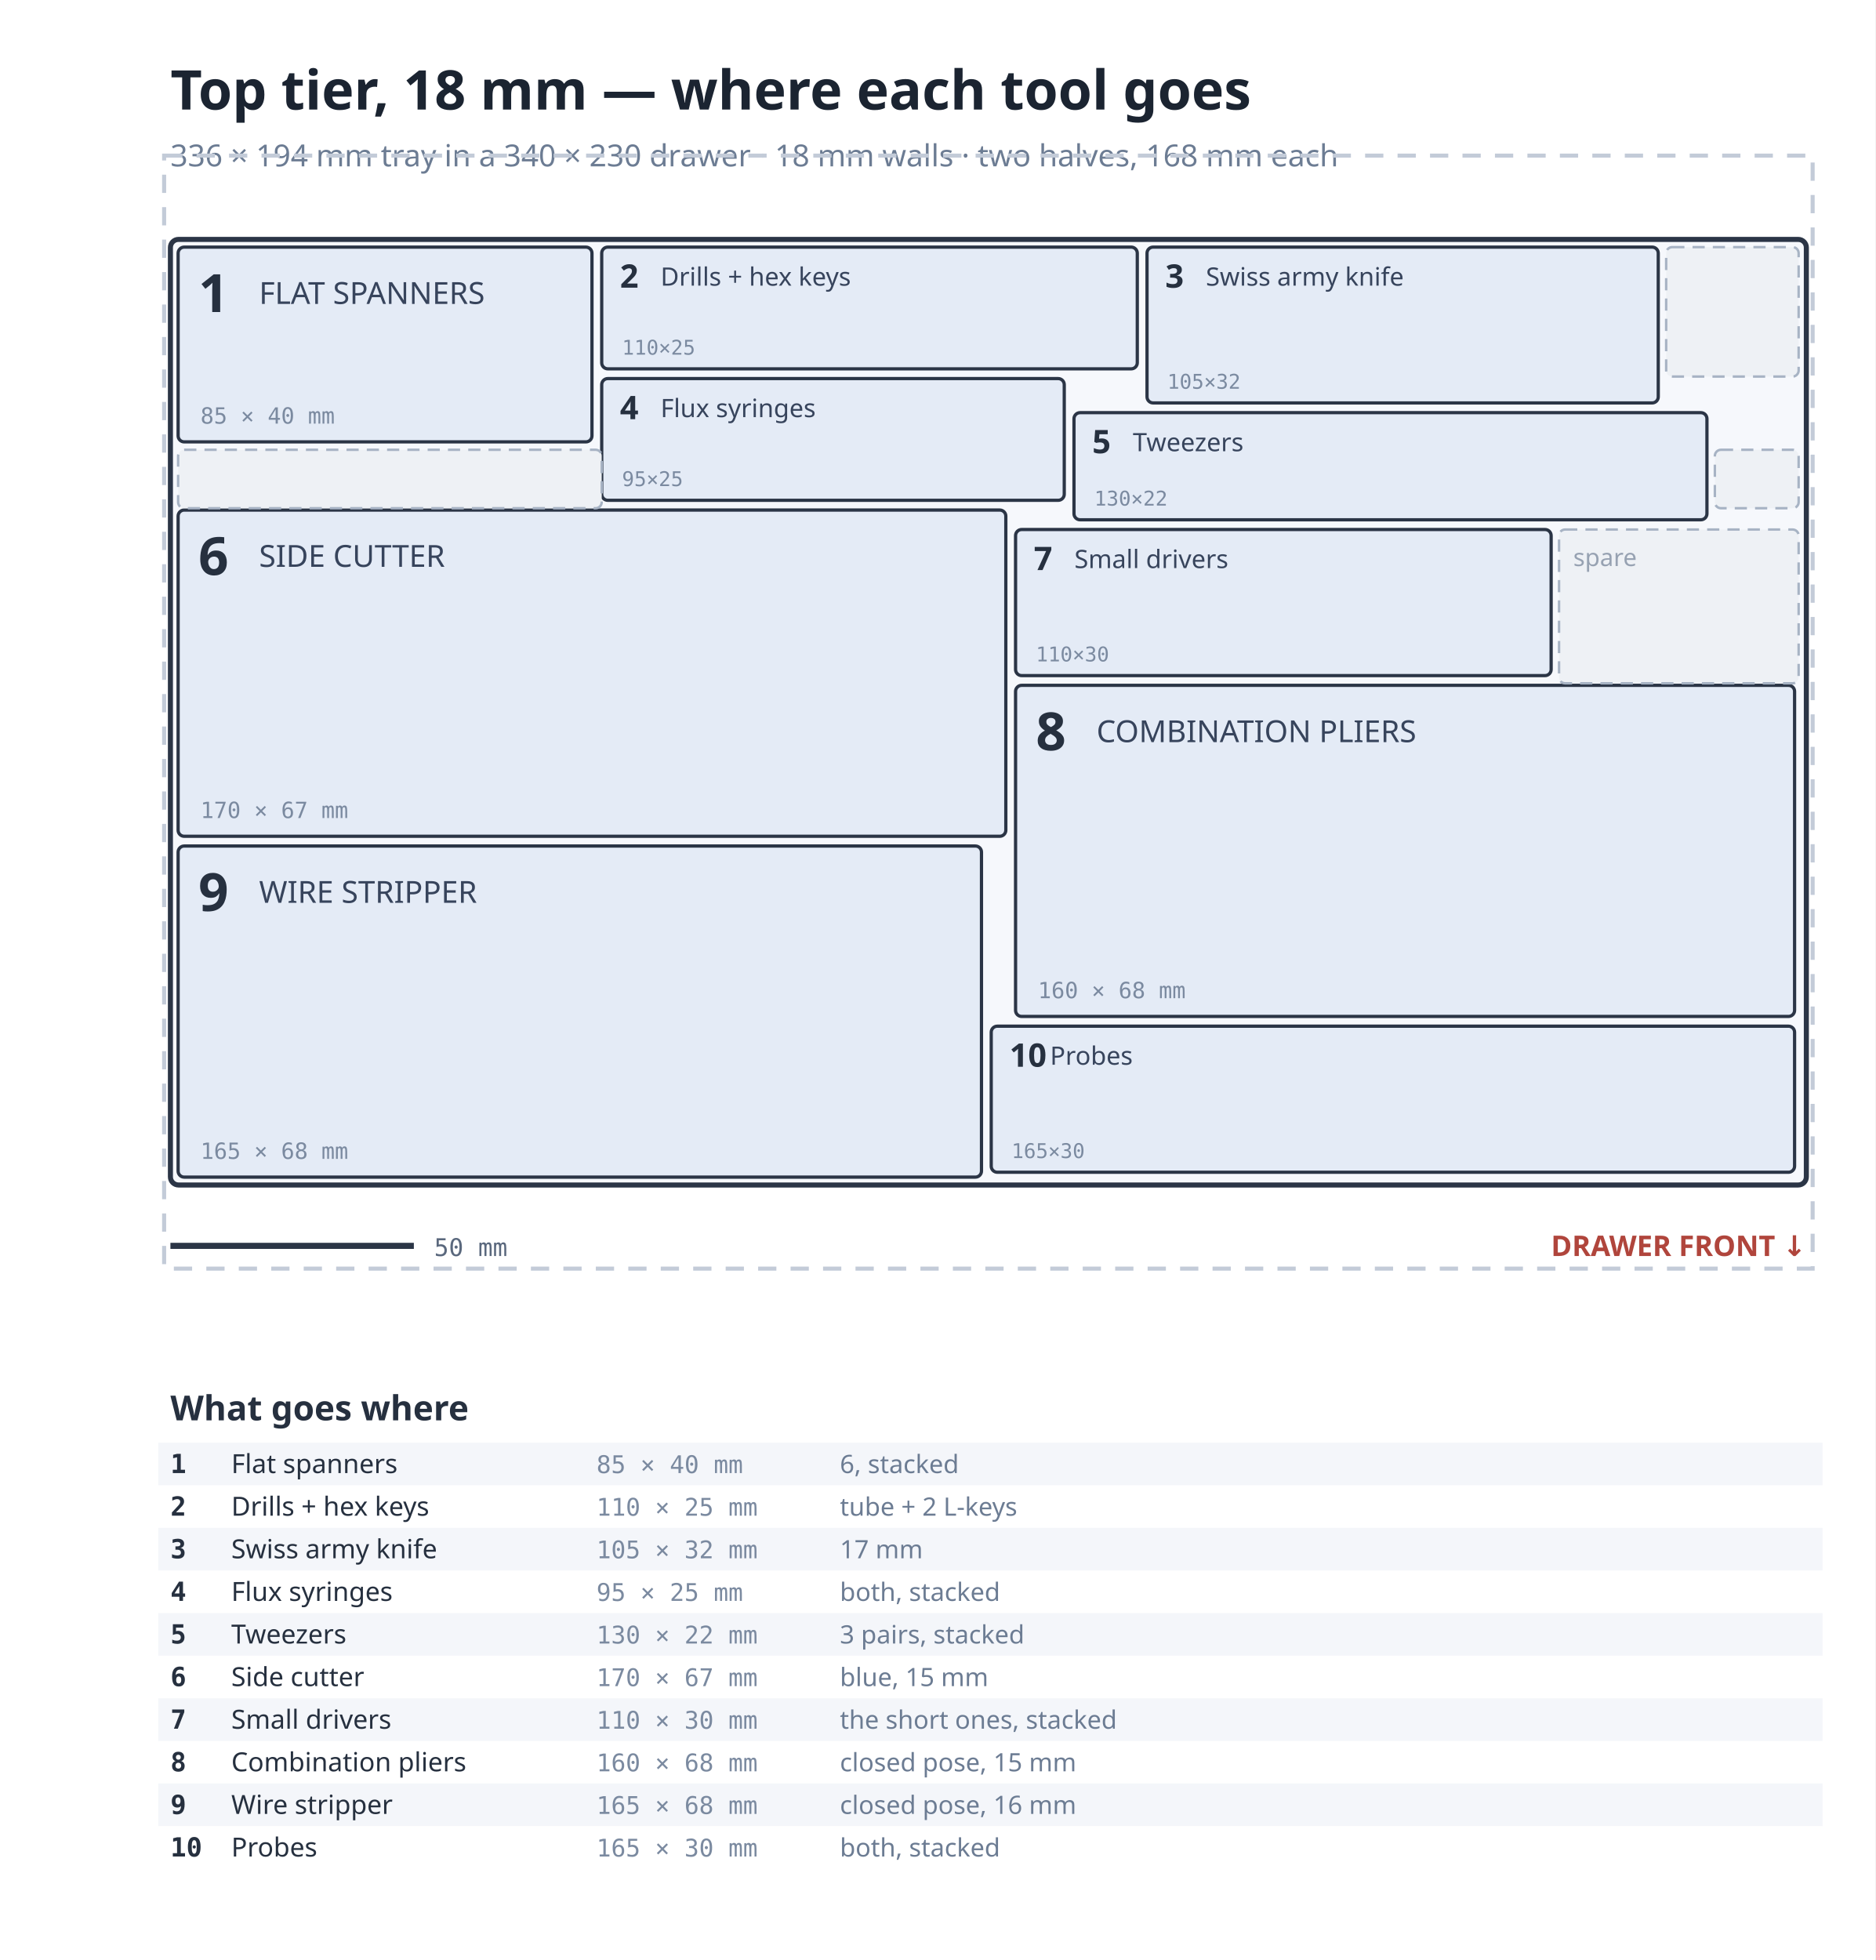
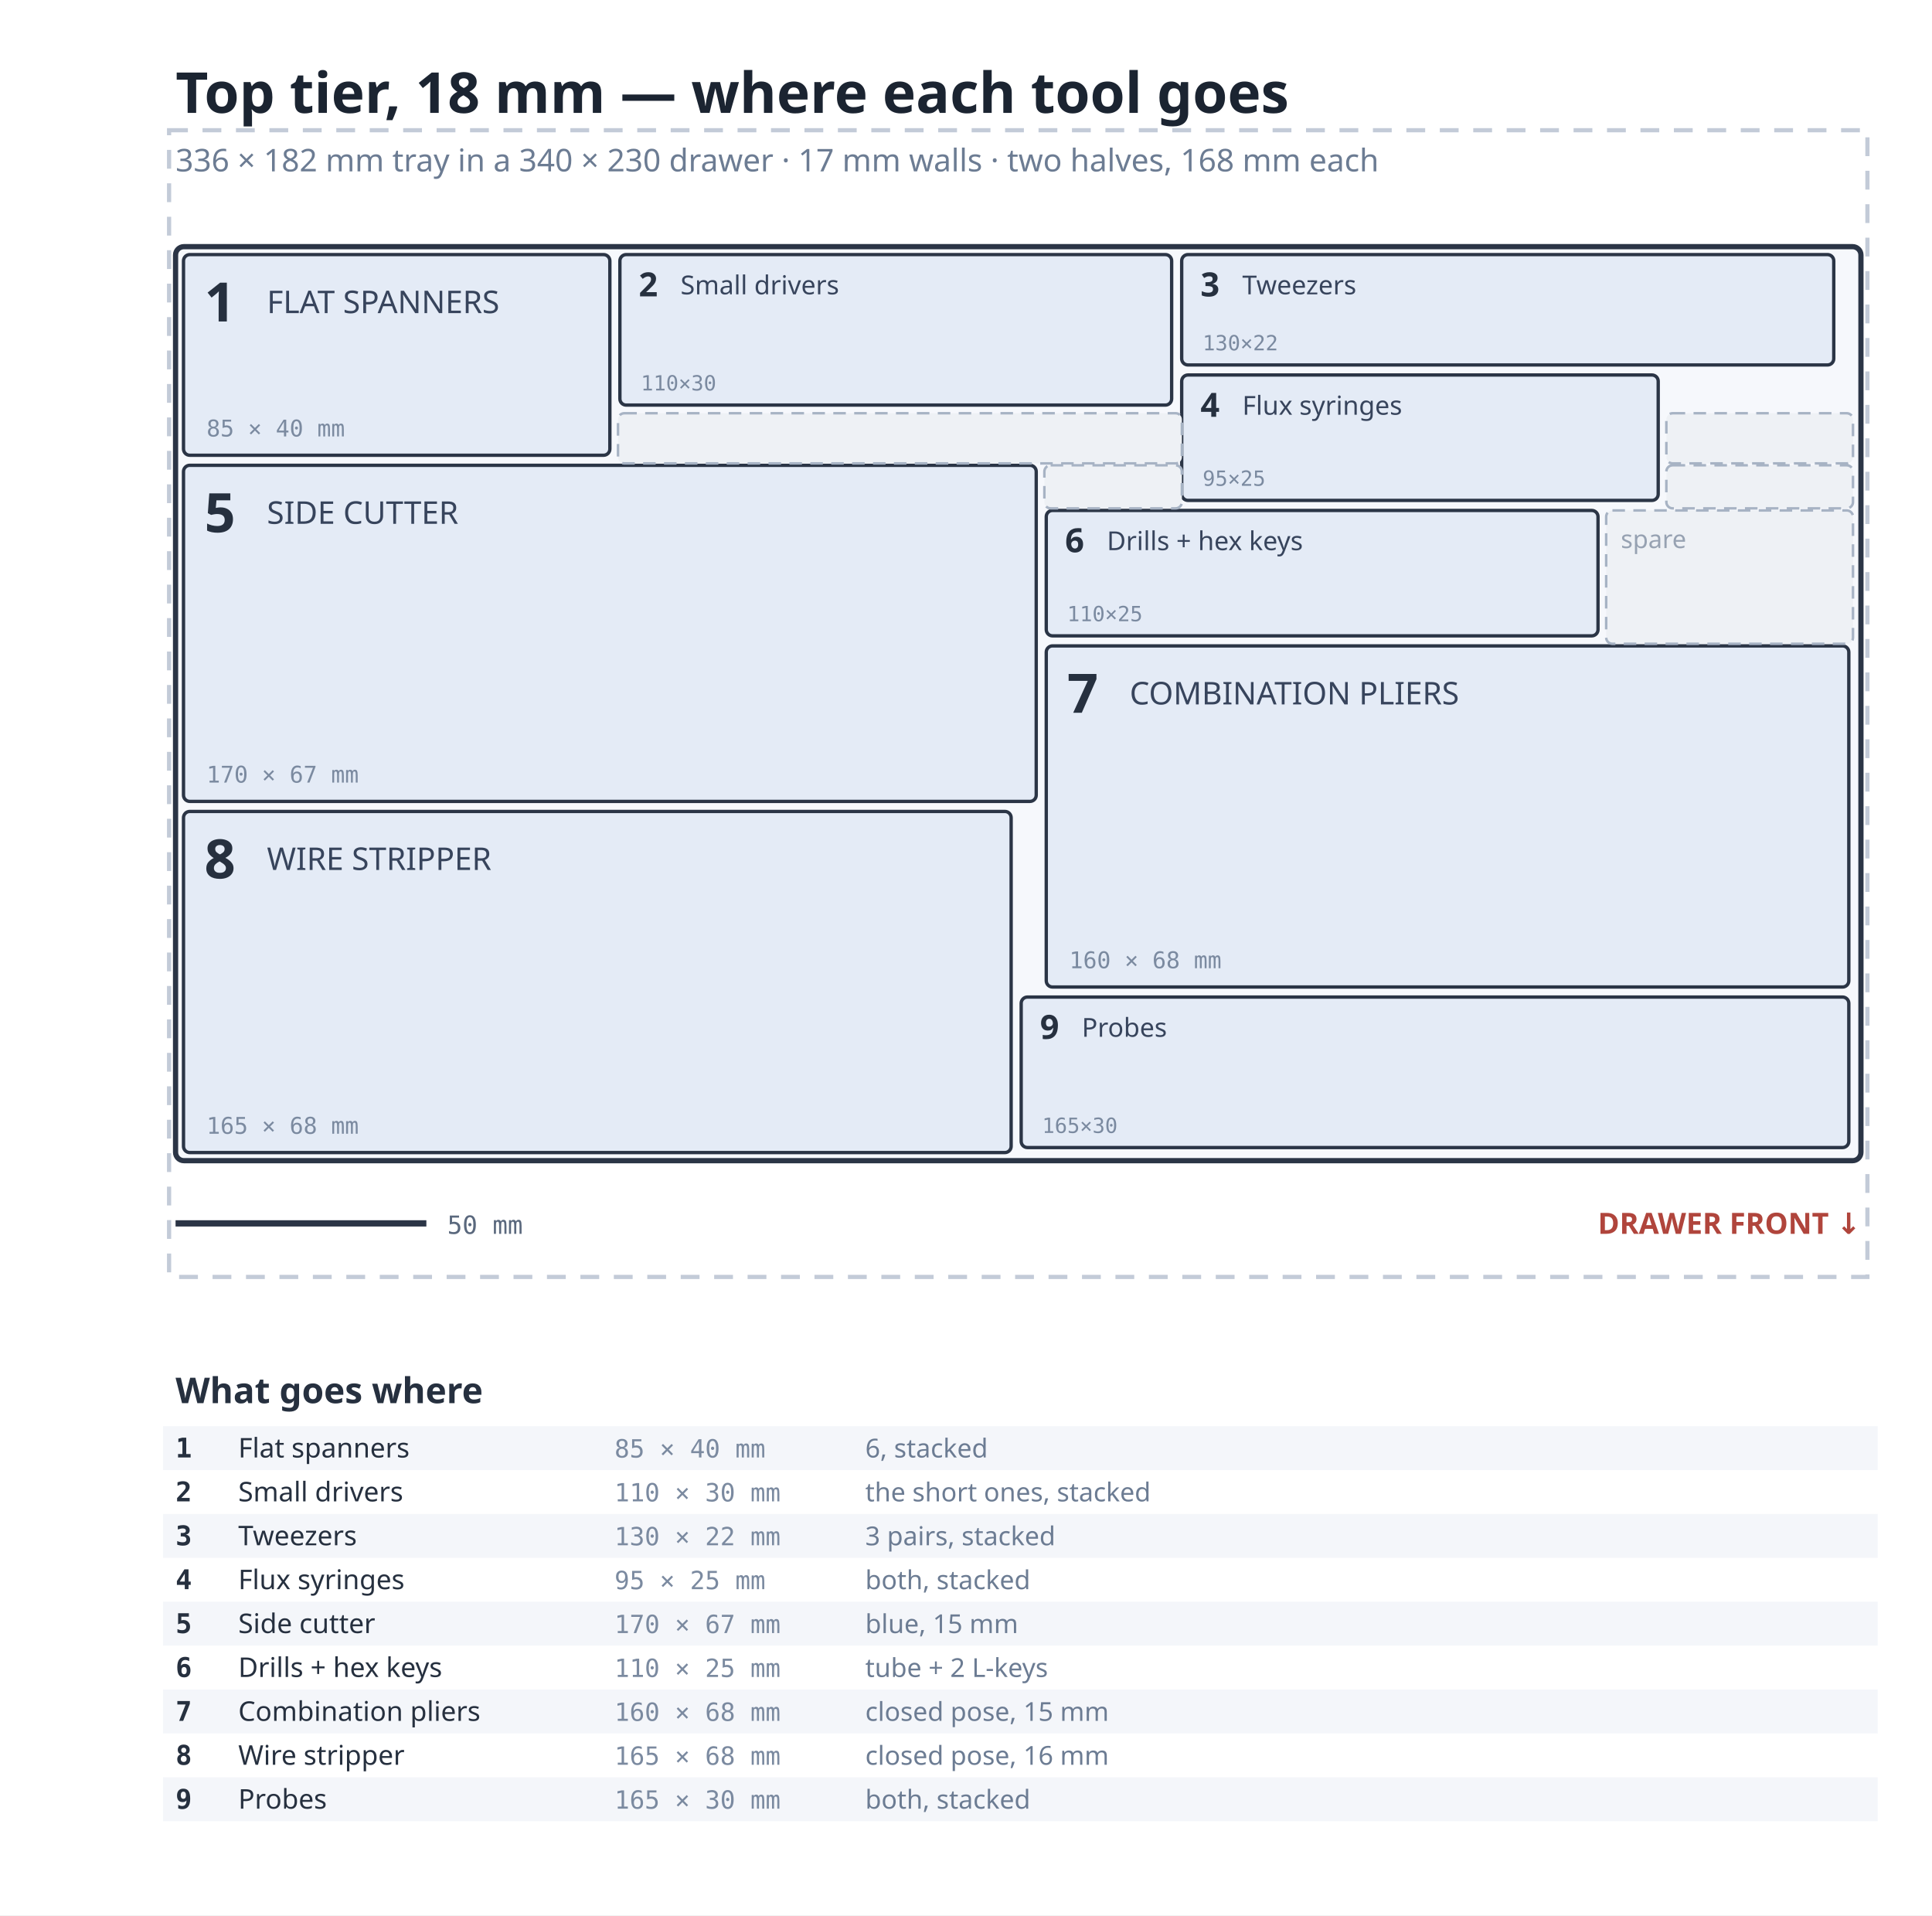
- <svg xmlns="http://www.w3.org/2000/svg" width="924.4" height="966.08" viewBox="0 0 924.4 966.08">
+ <svg xmlns="http://www.w3.org/2000/svg" width="924.4" height="916.28" viewBox="0 0 924.4 916.28">
  <rect width="100%" height="100%" fill="#ffffff" />
  <text x="84" y="54" font-family="ui-sans-serif,system-ui,sans-serif" font-size="27" font-weight="700" fill="#1b2431">Top tier, 18 mm — where each tool goes</text>
-   <text x="84" y="82" font-family="ui-sans-serif,system-ui,sans-serif" font-size="15" fill="#6c7c93">336 × 194 mm tray in a 340 × 230 drawer · 18 mm walls · two halves, 168 mm each</text>
-   <rect x="80.9" y="76.7" width="812.6" height="548.6" fill="none" stroke="#c3cbd8" stroke-width="2" stroke-dasharray="9 7" />
-   <rect x="84" y="118" width="806.4" height="466.08" fill="#f6f8fc" stroke="#2b3546" stroke-width="2.5" rx="4" />
+   <text x="84" y="82" font-family="ui-sans-serif,system-ui,sans-serif" font-size="15" fill="#6c7c93">336 × 182 mm tray in a 340 × 230 drawer · 17 mm walls · two halves, 168 mm each</text>
+   <rect x="80.9" y="62.3" width="812.6" height="548.6" fill="none" stroke="#c3cbd8" stroke-width="2" stroke-dasharray="9 7" />
+   <rect x="84" y="118" width="806.4" height="437.28" fill="#f6f8fc" stroke="#2b3546" stroke-width="2.5" rx="4" />
  <rect x="87.8" y="121.8" width="204" height="96" fill="#e4ebf6" stroke="#2b3546" stroke-width="1.6" rx="3" />
  <text x="97.8" y="153.8" font-family="ui-sans-serif,system-ui,sans-serif" font-size="26" font-weight="700" fill="#26303f">1</text>
  <text x="127.7" y="149.8" font-family="ui-sans-serif,system-ui,sans-serif" font-size="15" fill="#37445c">FLAT SPANNERS</text>
  <text x="98.8" y="208.8" font-family="ui-monospace,Menlo,monospace" font-size="11" fill="#7b8aa0">85 × 40 mm</text>
-   <rect x="296.6" y="121.8" width="264" height="60" fill="#e4ebf6" stroke="#2b3546" stroke-width="1.6" rx="3" />
+   <rect x="296.6" y="121.8" width="264" height="72" fill="#e4ebf6" stroke="#2b3546" stroke-width="1.6" rx="3" />
  <text x="305.6" y="141.8" font-family="ui-sans-serif,system-ui,sans-serif" font-size="16" font-weight="700" fill="#26303f">2</text>
-   <text x="325.6" y="140.8" font-family="ui-sans-serif,system-ui,sans-serif" font-size="12.5" fill="#37445c">Drills + hex keys</text>
-   <text x="306.6" y="174.8" font-family="ui-monospace,Menlo,monospace" font-size="10" fill="#7b8aa0">110×25</text>
-   <rect x="565.4" y="121.8" width="252" height="76.8" fill="#e4ebf6" stroke="#2b3546" stroke-width="1.6" rx="3" />
+   <text x="325.6" y="140.8" font-family="ui-sans-serif,system-ui,sans-serif" font-size="12.5" fill="#37445c">Small drivers</text>
+   <text x="306.6" y="186.8" font-family="ui-monospace,Menlo,monospace" font-size="10" fill="#7b8aa0">110×30</text>
+   <rect x="565.4" y="121.8" width="312" height="52.8" fill="#e4ebf6" stroke="#2b3546" stroke-width="1.6" rx="3" />
  <text x="574.4" y="141.8" font-family="ui-sans-serif,system-ui,sans-serif" font-size="16" font-weight="700" fill="#26303f">3</text>
-   <text x="594.4" y="140.8" font-family="ui-sans-serif,system-ui,sans-serif" font-size="12.5" fill="#37445c">Swiss army knife</text>
-   <text x="575.4" y="191.6" font-family="ui-monospace,Menlo,monospace" font-size="10" fill="#7b8aa0">105×32</text>
-   <rect x="296.6" y="186.6" width="228" height="60" fill="#e4ebf6" stroke="#2b3546" stroke-width="1.6" rx="3" />
-   <text x="305.6" y="206.6" font-family="ui-sans-serif,system-ui,sans-serif" font-size="16" font-weight="700" fill="#26303f">4</text>
-   <text x="325.6" y="205.6" font-family="ui-sans-serif,system-ui,sans-serif" font-size="12.5" fill="#37445c">Flux syringes</text>
-   <text x="306.6" y="239.6" font-family="ui-monospace,Menlo,monospace" font-size="10" fill="#7b8aa0">95×25</text>
-   <rect x="529.4" y="203.4" width="312" height="52.8" fill="#e4ebf6" stroke="#2b3546" stroke-width="1.6" rx="3" />
-   <text x="538.4" y="223.4" font-family="ui-sans-serif,system-ui,sans-serif" font-size="16" font-weight="700" fill="#26303f">5</text>
-   <text x="558.4" y="222.4" font-family="ui-sans-serif,system-ui,sans-serif" font-size="12.5" fill="#37445c">Tweezers</text>
-   <text x="539.4" y="249.2" font-family="ui-monospace,Menlo,monospace" font-size="10" fill="#7b8aa0">130×22</text>
-   <rect x="87.8" y="251.4" width="408" height="160.8" fill="#e4ebf6" stroke="#2b3546" stroke-width="1.6" rx="3" />
-   <text x="97.8" y="283.4" font-family="ui-sans-serif,system-ui,sans-serif" font-size="26" font-weight="700" fill="#26303f">6</text>
-   <text x="127.7" y="279.4" font-family="ui-sans-serif,system-ui,sans-serif" font-size="15" fill="#37445c">SIDE CUTTER</text>
-   <text x="98.8" y="403.2" font-family="ui-monospace,Menlo,monospace" font-size="11" fill="#7b8aa0">170 × 67 mm</text>
-   <rect x="500.6" y="261" width="264" height="72" fill="#e4ebf6" stroke="#2b3546" stroke-width="1.6" rx="3" />
-   <text x="509.6" y="281" font-family="ui-sans-serif,system-ui,sans-serif" font-size="16" font-weight="700" fill="#26303f">7</text>
-   <text x="529.6" y="280" font-family="ui-sans-serif,system-ui,sans-serif" font-size="12.5" fill="#37445c">Small drivers</text>
-   <text x="510.6" y="326" font-family="ui-monospace,Menlo,monospace" font-size="10" fill="#7b8aa0">110×30</text>
-   <rect x="500.6" y="337.8" width="384" height="163.2" fill="#e4ebf6" stroke="#2b3546" stroke-width="1.6" rx="3" />
-   <text x="510.6" y="369.8" font-family="ui-sans-serif,system-ui,sans-serif" font-size="26" font-weight="700" fill="#26303f">8</text>
-   <text x="540.5" y="365.8" font-family="ui-sans-serif,system-ui,sans-serif" font-size="15" fill="#37445c">COMBINATION PLIERS</text>
-   <text x="511.6" y="492" font-family="ui-monospace,Menlo,monospace" font-size="11" fill="#7b8aa0">160 × 68 mm</text>
-   <rect x="87.8" y="417" width="396" height="163.2" fill="#e4ebf6" stroke="#2b3546" stroke-width="1.6" rx="3" />
-   <text x="97.8" y="449" font-family="ui-sans-serif,system-ui,sans-serif" font-size="26" font-weight="700" fill="#26303f">9</text>
-   <text x="127.7" y="445" font-family="ui-sans-serif,system-ui,sans-serif" font-size="15" fill="#37445c">WIRE STRIPPER</text>
-   <text x="98.8" y="571.2" font-family="ui-monospace,Menlo,monospace" font-size="11" fill="#7b8aa0">165 × 68 mm</text>
-   <rect x="488.6" y="505.8" width="396" height="72" fill="#e4ebf6" stroke="#2b3546" stroke-width="1.6" rx="3" />
-   <text x="497.6" y="525.8" font-family="ui-sans-serif,system-ui,sans-serif" font-size="16" font-weight="700" fill="#26303f">10</text>
-   <text x="517.6" y="524.8" font-family="ui-sans-serif,system-ui,sans-serif" font-size="12.5" fill="#37445c">Probes</text>
-   <text x="498.6" y="570.8" font-family="ui-monospace,Menlo,monospace" font-size="10" fill="#7b8aa0">165×30</text>
-   <rect x="821.3" y="121.8" width="65.3" height="63.8" fill="#eef1f5" stroke="#a7b3c4" stroke-width="1.2" stroke-dasharray="6 4" rx="3" />
-   <rect x="87.8" y="221.7" width="208.8" height="28.8" fill="#eef1f5" stroke="#a7b3c4" stroke-width="1.2" stroke-dasharray="6 4" rx="3" />
-   <rect x="845.3" y="221.7" width="41.3" height="28.8" fill="#eef1f5" stroke="#a7b3c4" stroke-width="1.2" stroke-dasharray="6 4" rx="3" />
-   <rect x="768.5" y="261" width="118.1" height="75.8" fill="#eef1f5" stroke="#a7b3c4" stroke-width="1.2" stroke-dasharray="6 4" rx="3" />
-   <text x="775.5" y="279" font-family="ui-sans-serif,system-ui,sans-serif" font-size="12" fill="#97a2b2">spare</text>
-   <line x1="84" y1="614.08" x2="204" y2="614.08" stroke="#2b3546" stroke-width="3" />
-   <text x="214" y="619.08" font-family="ui-monospace,Menlo,monospace" font-size="12" fill="#5a687d">50 mm</text>
-   <text x="890.4" y="619.08" font-family="ui-sans-serif,system-ui,sans-serif" font-size="14" font-weight="700" text-anchor="end" fill="#b0453c">DRAWER FRONT ↓</text>
-   <text x="84" y="700.08" font-family="ui-sans-serif,system-ui,sans-serif" font-size="17" font-weight="700" fill="#26303f">What goes where</text>
-   <rect x="78" y="711.08" width="820.4" height="21" fill="#f4f6fa" />
-   <text x="84" y="726.08" font-family="ui-monospace,Menlo,monospace" font-size="13" font-weight="700" fill="#26303f">1</text>
-   <text x="114" y="726.08" font-family="ui-sans-serif,system-ui,sans-serif" font-size="13" fill="#26303f">Flat spanners</text>
-   <text x="294" y="726.08" font-family="ui-monospace,Menlo,monospace" font-size="12" fill="#7b8aa0">85 × 40 mm</text>
-   <text x="414" y="726.08" font-family="ui-sans-serif,system-ui,sans-serif" font-size="12.5" fill="#6c7c93">6, stacked</text>
-   <text x="84" y="747.08" font-family="ui-monospace,Menlo,monospace" font-size="13" font-weight="700" fill="#26303f">2</text>
-   <text x="114" y="747.08" font-family="ui-sans-serif,system-ui,sans-serif" font-size="13" fill="#26303f">Drills + hex keys</text>
-   <text x="294" y="747.08" font-family="ui-monospace,Menlo,monospace" font-size="12" fill="#7b8aa0">110 × 25 mm</text>
-   <text x="414" y="747.08" font-family="ui-sans-serif,system-ui,sans-serif" font-size="12.5" fill="#6c7c93">tube + 2 L-keys</text>
-   <rect x="78" y="753.08" width="820.4" height="21" fill="#f4f6fa" />
-   <text x="84" y="768.08" font-family="ui-monospace,Menlo,monospace" font-size="13" font-weight="700" fill="#26303f">3</text>
-   <text x="114" y="768.08" font-family="ui-sans-serif,system-ui,sans-serif" font-size="13" fill="#26303f">Swiss army knife</text>
-   <text x="294" y="768.08" font-family="ui-monospace,Menlo,monospace" font-size="12" fill="#7b8aa0">105 × 32 mm</text>
-   <text x="414" y="768.08" font-family="ui-sans-serif,system-ui,sans-serif" font-size="12.5" fill="#6c7c93">17 mm</text>
-   <text x="84" y="789.08" font-family="ui-monospace,Menlo,monospace" font-size="13" font-weight="700" fill="#26303f">4</text>
-   <text x="114" y="789.08" font-family="ui-sans-serif,system-ui,sans-serif" font-size="13" fill="#26303f">Flux syringes</text>
-   <text x="294" y="789.08" font-family="ui-monospace,Menlo,monospace" font-size="12" fill="#7b8aa0">95 × 25 mm</text>
-   <text x="414" y="789.08" font-family="ui-sans-serif,system-ui,sans-serif" font-size="12.5" fill="#6c7c93">both, stacked</text>
-   <rect x="78" y="795.08" width="820.4" height="21" fill="#f4f6fa" />
-   <text x="84" y="810.08" font-family="ui-monospace,Menlo,monospace" font-size="13" font-weight="700" fill="#26303f">5</text>
-   <text x="114" y="810.08" font-family="ui-sans-serif,system-ui,sans-serif" font-size="13" fill="#26303f">Tweezers</text>
-   <text x="294" y="810.08" font-family="ui-monospace,Menlo,monospace" font-size="12" fill="#7b8aa0">130 × 22 mm</text>
-   <text x="414" y="810.08" font-family="ui-sans-serif,system-ui,sans-serif" font-size="12.5" fill="#6c7c93">3 pairs, stacked</text>
-   <text x="84" y="831.08" font-family="ui-monospace,Menlo,monospace" font-size="13" font-weight="700" fill="#26303f">6</text>
-   <text x="114" y="831.08" font-family="ui-sans-serif,system-ui,sans-serif" font-size="13" fill="#26303f">Side cutter</text>
-   <text x="294" y="831.08" font-family="ui-monospace,Menlo,monospace" font-size="12" fill="#7b8aa0">170 × 67 mm</text>
-   <text x="414" y="831.08" font-family="ui-sans-serif,system-ui,sans-serif" font-size="12.5" fill="#6c7c93">blue, 15 mm</text>
-   <rect x="78" y="837.08" width="820.4" height="21" fill="#f4f6fa" />
-   <text x="84" y="852.08" font-family="ui-monospace,Menlo,monospace" font-size="13" font-weight="700" fill="#26303f">7</text>
-   <text x="114" y="852.08" font-family="ui-sans-serif,system-ui,sans-serif" font-size="13" fill="#26303f">Small drivers</text>
-   <text x="294" y="852.08" font-family="ui-monospace,Menlo,monospace" font-size="12" fill="#7b8aa0">110 × 30 mm</text>
-   <text x="414" y="852.08" font-family="ui-sans-serif,system-ui,sans-serif" font-size="12.5" fill="#6c7c93">the short ones, stacked</text>
-   <text x="84" y="873.08" font-family="ui-monospace,Menlo,monospace" font-size="13" font-weight="700" fill="#26303f">8</text>
-   <text x="114" y="873.08" font-family="ui-sans-serif,system-ui,sans-serif" font-size="13" fill="#26303f">Combination pliers</text>
-   <text x="294" y="873.08" font-family="ui-monospace,Menlo,monospace" font-size="12" fill="#7b8aa0">160 × 68 mm</text>
-   <text x="414" y="873.08" font-family="ui-sans-serif,system-ui,sans-serif" font-size="12.5" fill="#6c7c93">closed pose, 15 mm</text>
-   <rect x="78" y="879.08" width="820.4" height="21" fill="#f4f6fa" />
-   <text x="84" y="894.08" font-family="ui-monospace,Menlo,monospace" font-size="13" font-weight="700" fill="#26303f">9</text>
-   <text x="114" y="894.08" font-family="ui-sans-serif,system-ui,sans-serif" font-size="13" fill="#26303f">Wire stripper</text>
-   <text x="294" y="894.08" font-family="ui-monospace,Menlo,monospace" font-size="12" fill="#7b8aa0">165 × 68 mm</text>
-   <text x="414" y="894.08" font-family="ui-sans-serif,system-ui,sans-serif" font-size="12.5" fill="#6c7c93">closed pose, 16 mm</text>
-   <text x="84" y="915.08" font-family="ui-monospace,Menlo,monospace" font-size="13" font-weight="700" fill="#26303f">10</text>
-   <text x="114" y="915.08" font-family="ui-sans-serif,system-ui,sans-serif" font-size="13" fill="#26303f">Probes</text>
-   <text x="294" y="915.08" font-family="ui-monospace,Menlo,monospace" font-size="12" fill="#7b8aa0">165 × 30 mm</text>
-   <text x="414" y="915.08" font-family="ui-sans-serif,system-ui,sans-serif" font-size="12.5" fill="#6c7c93">both, stacked</text>
+   <text x="594.4" y="140.8" font-family="ui-sans-serif,system-ui,sans-serif" font-size="12.5" fill="#37445c">Tweezers</text>
+   <text x="575.4" y="167.6" font-family="ui-monospace,Menlo,monospace" font-size="10" fill="#7b8aa0">130×22</text>
+   <rect x="565.4" y="179.4" width="228" height="60" fill="#e4ebf6" stroke="#2b3546" stroke-width="1.6" rx="3" />
+   <text x="574.4" y="199.4" font-family="ui-sans-serif,system-ui,sans-serif" font-size="16" font-weight="700" fill="#26303f">4</text>
+   <text x="594.4" y="198.4" font-family="ui-sans-serif,system-ui,sans-serif" font-size="12.5" fill="#37445c">Flux syringes</text>
+   <text x="575.4" y="232.4" font-family="ui-monospace,Menlo,monospace" font-size="10" fill="#7b8aa0">95×25</text>
+   <rect x="87.8" y="222.6" width="408" height="160.8" fill="#e4ebf6" stroke="#2b3546" stroke-width="1.6" rx="3" />
+   <text x="97.8" y="254.6" font-family="ui-sans-serif,system-ui,sans-serif" font-size="26" font-weight="700" fill="#26303f">5</text>
+   <text x="127.7" y="250.6" font-family="ui-sans-serif,system-ui,sans-serif" font-size="15" fill="#37445c">SIDE CUTTER</text>
+   <text x="98.8" y="374.4" font-family="ui-monospace,Menlo,monospace" font-size="11" fill="#7b8aa0">170 × 67 mm</text>
+   <rect x="500.6" y="244.2" width="264" height="60" fill="#e4ebf6" stroke="#2b3546" stroke-width="1.6" rx="3" />
+   <text x="509.6" y="264.2" font-family="ui-sans-serif,system-ui,sans-serif" font-size="16" font-weight="700" fill="#26303f">6</text>
+   <text x="529.6" y="263.2" font-family="ui-sans-serif,system-ui,sans-serif" font-size="12.5" fill="#37445c">Drills + hex keys</text>
+   <text x="510.6" y="297.2" font-family="ui-monospace,Menlo,monospace" font-size="10" fill="#7b8aa0">110×25</text>
+   <rect x="500.6" y="309" width="384" height="163.2" fill="#e4ebf6" stroke="#2b3546" stroke-width="1.6" rx="3" />
+   <text x="510.6" y="341" font-family="ui-sans-serif,system-ui,sans-serif" font-size="26" font-weight="700" fill="#26303f">7</text>
+   <text x="540.5" y="337" font-family="ui-sans-serif,system-ui,sans-serif" font-size="15" fill="#37445c">COMBINATION PLIERS</text>
+   <text x="511.6" y="463.2" font-family="ui-monospace,Menlo,monospace" font-size="11" fill="#7b8aa0">160 × 68 mm</text>
+   <rect x="87.8" y="388.2" width="396" height="163.2" fill="#e4ebf6" stroke="#2b3546" stroke-width="1.6" rx="3" />
+   <text x="97.8" y="420.2" font-family="ui-sans-serif,system-ui,sans-serif" font-size="26" font-weight="700" fill="#26303f">8</text>
+   <text x="127.7" y="416.2" font-family="ui-sans-serif,system-ui,sans-serif" font-size="15" fill="#37445c">WIRE STRIPPER</text>
+   <text x="98.8" y="542.4" font-family="ui-monospace,Menlo,monospace" font-size="11" fill="#7b8aa0">165 × 68 mm</text>
+   <rect x="488.6" y="477" width="396" height="72" fill="#e4ebf6" stroke="#2b3546" stroke-width="1.6" rx="3" />
+   <text x="497.6" y="497" font-family="ui-sans-serif,system-ui,sans-serif" font-size="16" font-weight="700" fill="#26303f">9</text>
+   <text x="517.6" y="496" font-family="ui-sans-serif,system-ui,sans-serif" font-size="12.5" fill="#37445c">Probes</text>
+   <text x="498.6" y="542" font-family="ui-monospace,Menlo,monospace" font-size="10" fill="#7b8aa0">165×30</text>
+   <rect x="295.7" y="197.7" width="269.8" height="24" fill="#eef1f5" stroke="#a7b3c4" stroke-width="1.2" stroke-dasharray="6 4" rx="3" />
+   <rect x="797.3" y="197.7" width="89.3" height="24" fill="#eef1f5" stroke="#a7b3c4" stroke-width="1.2" stroke-dasharray="6 4" rx="3" />
+   <rect x="499.7" y="222.6" width="65.8" height="20.6" fill="#eef1f5" stroke="#a7b3c4" stroke-width="1.2" stroke-dasharray="6 4" rx="3" />
+   <rect x="797.3" y="222.6" width="89.3" height="20.6" fill="#eef1f5" stroke="#a7b3c4" stroke-width="1.2" stroke-dasharray="6 4" rx="3" />
+   <rect x="768.5" y="244.2" width="118.1" height="63.8" fill="#eef1f5" stroke="#a7b3c4" stroke-width="1.2" stroke-dasharray="6 4" rx="3" />
+   <text x="775.5" y="262.2" font-family="ui-sans-serif,system-ui,sans-serif" font-size="12" fill="#97a2b2">spare</text>
+   <line x1="84" y1="585.28" x2="204" y2="585.28" stroke="#2b3546" stroke-width="3" />
+   <text x="214" y="590.28" font-family="ui-monospace,Menlo,monospace" font-size="12" fill="#5a687d">50 mm</text>
+   <text x="890.4" y="590.28" font-family="ui-sans-serif,system-ui,sans-serif" font-size="14" font-weight="700" text-anchor="end" fill="#b0453c">DRAWER FRONT ↓</text>
+   <text x="84" y="671.28" font-family="ui-sans-serif,system-ui,sans-serif" font-size="17" font-weight="700" fill="#26303f">What goes where</text>
+   <rect x="78" y="682.28" width="820.4" height="21" fill="#f4f6fa" />
+   <text x="84" y="697.28" font-family="ui-monospace,Menlo,monospace" font-size="13" font-weight="700" fill="#26303f">1</text>
+   <text x="114" y="697.28" font-family="ui-sans-serif,system-ui,sans-serif" font-size="13" fill="#26303f">Flat spanners</text>
+   <text x="294" y="697.28" font-family="ui-monospace,Menlo,monospace" font-size="12" fill="#7b8aa0">85 × 40 mm</text>
+   <text x="414" y="697.28" font-family="ui-sans-serif,system-ui,sans-serif" font-size="12.5" fill="#6c7c93">6, stacked</text>
+   <text x="84" y="718.28" font-family="ui-monospace,Menlo,monospace" font-size="13" font-weight="700" fill="#26303f">2</text>
+   <text x="114" y="718.28" font-family="ui-sans-serif,system-ui,sans-serif" font-size="13" fill="#26303f">Small drivers</text>
+   <text x="294" y="718.28" font-family="ui-monospace,Menlo,monospace" font-size="12" fill="#7b8aa0">110 × 30 mm</text>
+   <text x="414" y="718.28" font-family="ui-sans-serif,system-ui,sans-serif" font-size="12.5" fill="#6c7c93">the short ones, stacked</text>
+   <rect x="78" y="724.28" width="820.4" height="21" fill="#f4f6fa" />
+   <text x="84" y="739.28" font-family="ui-monospace,Menlo,monospace" font-size="13" font-weight="700" fill="#26303f">3</text>
+   <text x="114" y="739.28" font-family="ui-sans-serif,system-ui,sans-serif" font-size="13" fill="#26303f">Tweezers</text>
+   <text x="294" y="739.28" font-family="ui-monospace,Menlo,monospace" font-size="12" fill="#7b8aa0">130 × 22 mm</text>
+   <text x="414" y="739.28" font-family="ui-sans-serif,system-ui,sans-serif" font-size="12.5" fill="#6c7c93">3 pairs, stacked</text>
+   <text x="84" y="760.28" font-family="ui-monospace,Menlo,monospace" font-size="13" font-weight="700" fill="#26303f">4</text>
+   <text x="114" y="760.28" font-family="ui-sans-serif,system-ui,sans-serif" font-size="13" fill="#26303f">Flux syringes</text>
+   <text x="294" y="760.28" font-family="ui-monospace,Menlo,monospace" font-size="12" fill="#7b8aa0">95 × 25 mm</text>
+   <text x="414" y="760.28" font-family="ui-sans-serif,system-ui,sans-serif" font-size="12.5" fill="#6c7c93">both, stacked</text>
+   <rect x="78" y="766.28" width="820.4" height="21" fill="#f4f6fa" />
+   <text x="84" y="781.28" font-family="ui-monospace,Menlo,monospace" font-size="13" font-weight="700" fill="#26303f">5</text>
+   <text x="114" y="781.28" font-family="ui-sans-serif,system-ui,sans-serif" font-size="13" fill="#26303f">Side cutter</text>
+   <text x="294" y="781.28" font-family="ui-monospace,Menlo,monospace" font-size="12" fill="#7b8aa0">170 × 67 mm</text>
+   <text x="414" y="781.28" font-family="ui-sans-serif,system-ui,sans-serif" font-size="12.5" fill="#6c7c93">blue, 15 mm</text>
+   <text x="84" y="802.28" font-family="ui-monospace,Menlo,monospace" font-size="13" font-weight="700" fill="#26303f">6</text>
+   <text x="114" y="802.28" font-family="ui-sans-serif,system-ui,sans-serif" font-size="13" fill="#26303f">Drills + hex keys</text>
+   <text x="294" y="802.28" font-family="ui-monospace,Menlo,monospace" font-size="12" fill="#7b8aa0">110 × 25 mm</text>
+   <text x="414" y="802.28" font-family="ui-sans-serif,system-ui,sans-serif" font-size="12.5" fill="#6c7c93">tube + 2 L-keys</text>
+   <rect x="78" y="808.28" width="820.4" height="21" fill="#f4f6fa" />
+   <text x="84" y="823.28" font-family="ui-monospace,Menlo,monospace" font-size="13" font-weight="700" fill="#26303f">7</text>
+   <text x="114" y="823.28" font-family="ui-sans-serif,system-ui,sans-serif" font-size="13" fill="#26303f">Combination pliers</text>
+   <text x="294" y="823.28" font-family="ui-monospace,Menlo,monospace" font-size="12" fill="#7b8aa0">160 × 68 mm</text>
+   <text x="414" y="823.28" font-family="ui-sans-serif,system-ui,sans-serif" font-size="12.5" fill="#6c7c93">closed pose, 15 mm</text>
+   <text x="84" y="844.28" font-family="ui-monospace,Menlo,monospace" font-size="13" font-weight="700" fill="#26303f">8</text>
+   <text x="114" y="844.28" font-family="ui-sans-serif,system-ui,sans-serif" font-size="13" fill="#26303f">Wire stripper</text>
+   <text x="294" y="844.28" font-family="ui-monospace,Menlo,monospace" font-size="12" fill="#7b8aa0">165 × 68 mm</text>
+   <text x="414" y="844.28" font-family="ui-sans-serif,system-ui,sans-serif" font-size="12.5" fill="#6c7c93">closed pose, 16 mm</text>
+   <rect x="78" y="850.28" width="820.4" height="21" fill="#f4f6fa" />
+   <text x="84" y="865.28" font-family="ui-monospace,Menlo,monospace" font-size="13" font-weight="700" fill="#26303f">9</text>
+   <text x="114" y="865.28" font-family="ui-sans-serif,system-ui,sans-serif" font-size="13" fill="#26303f">Probes</text>
+   <text x="294" y="865.28" font-family="ui-monospace,Menlo,monospace" font-size="12" fill="#7b8aa0">165 × 30 mm</text>
+   <text x="414" y="865.28" font-family="ui-sans-serif,system-ui,sans-serif" font-size="12.5" fill="#6c7c93">both, stacked</text>
</svg>
